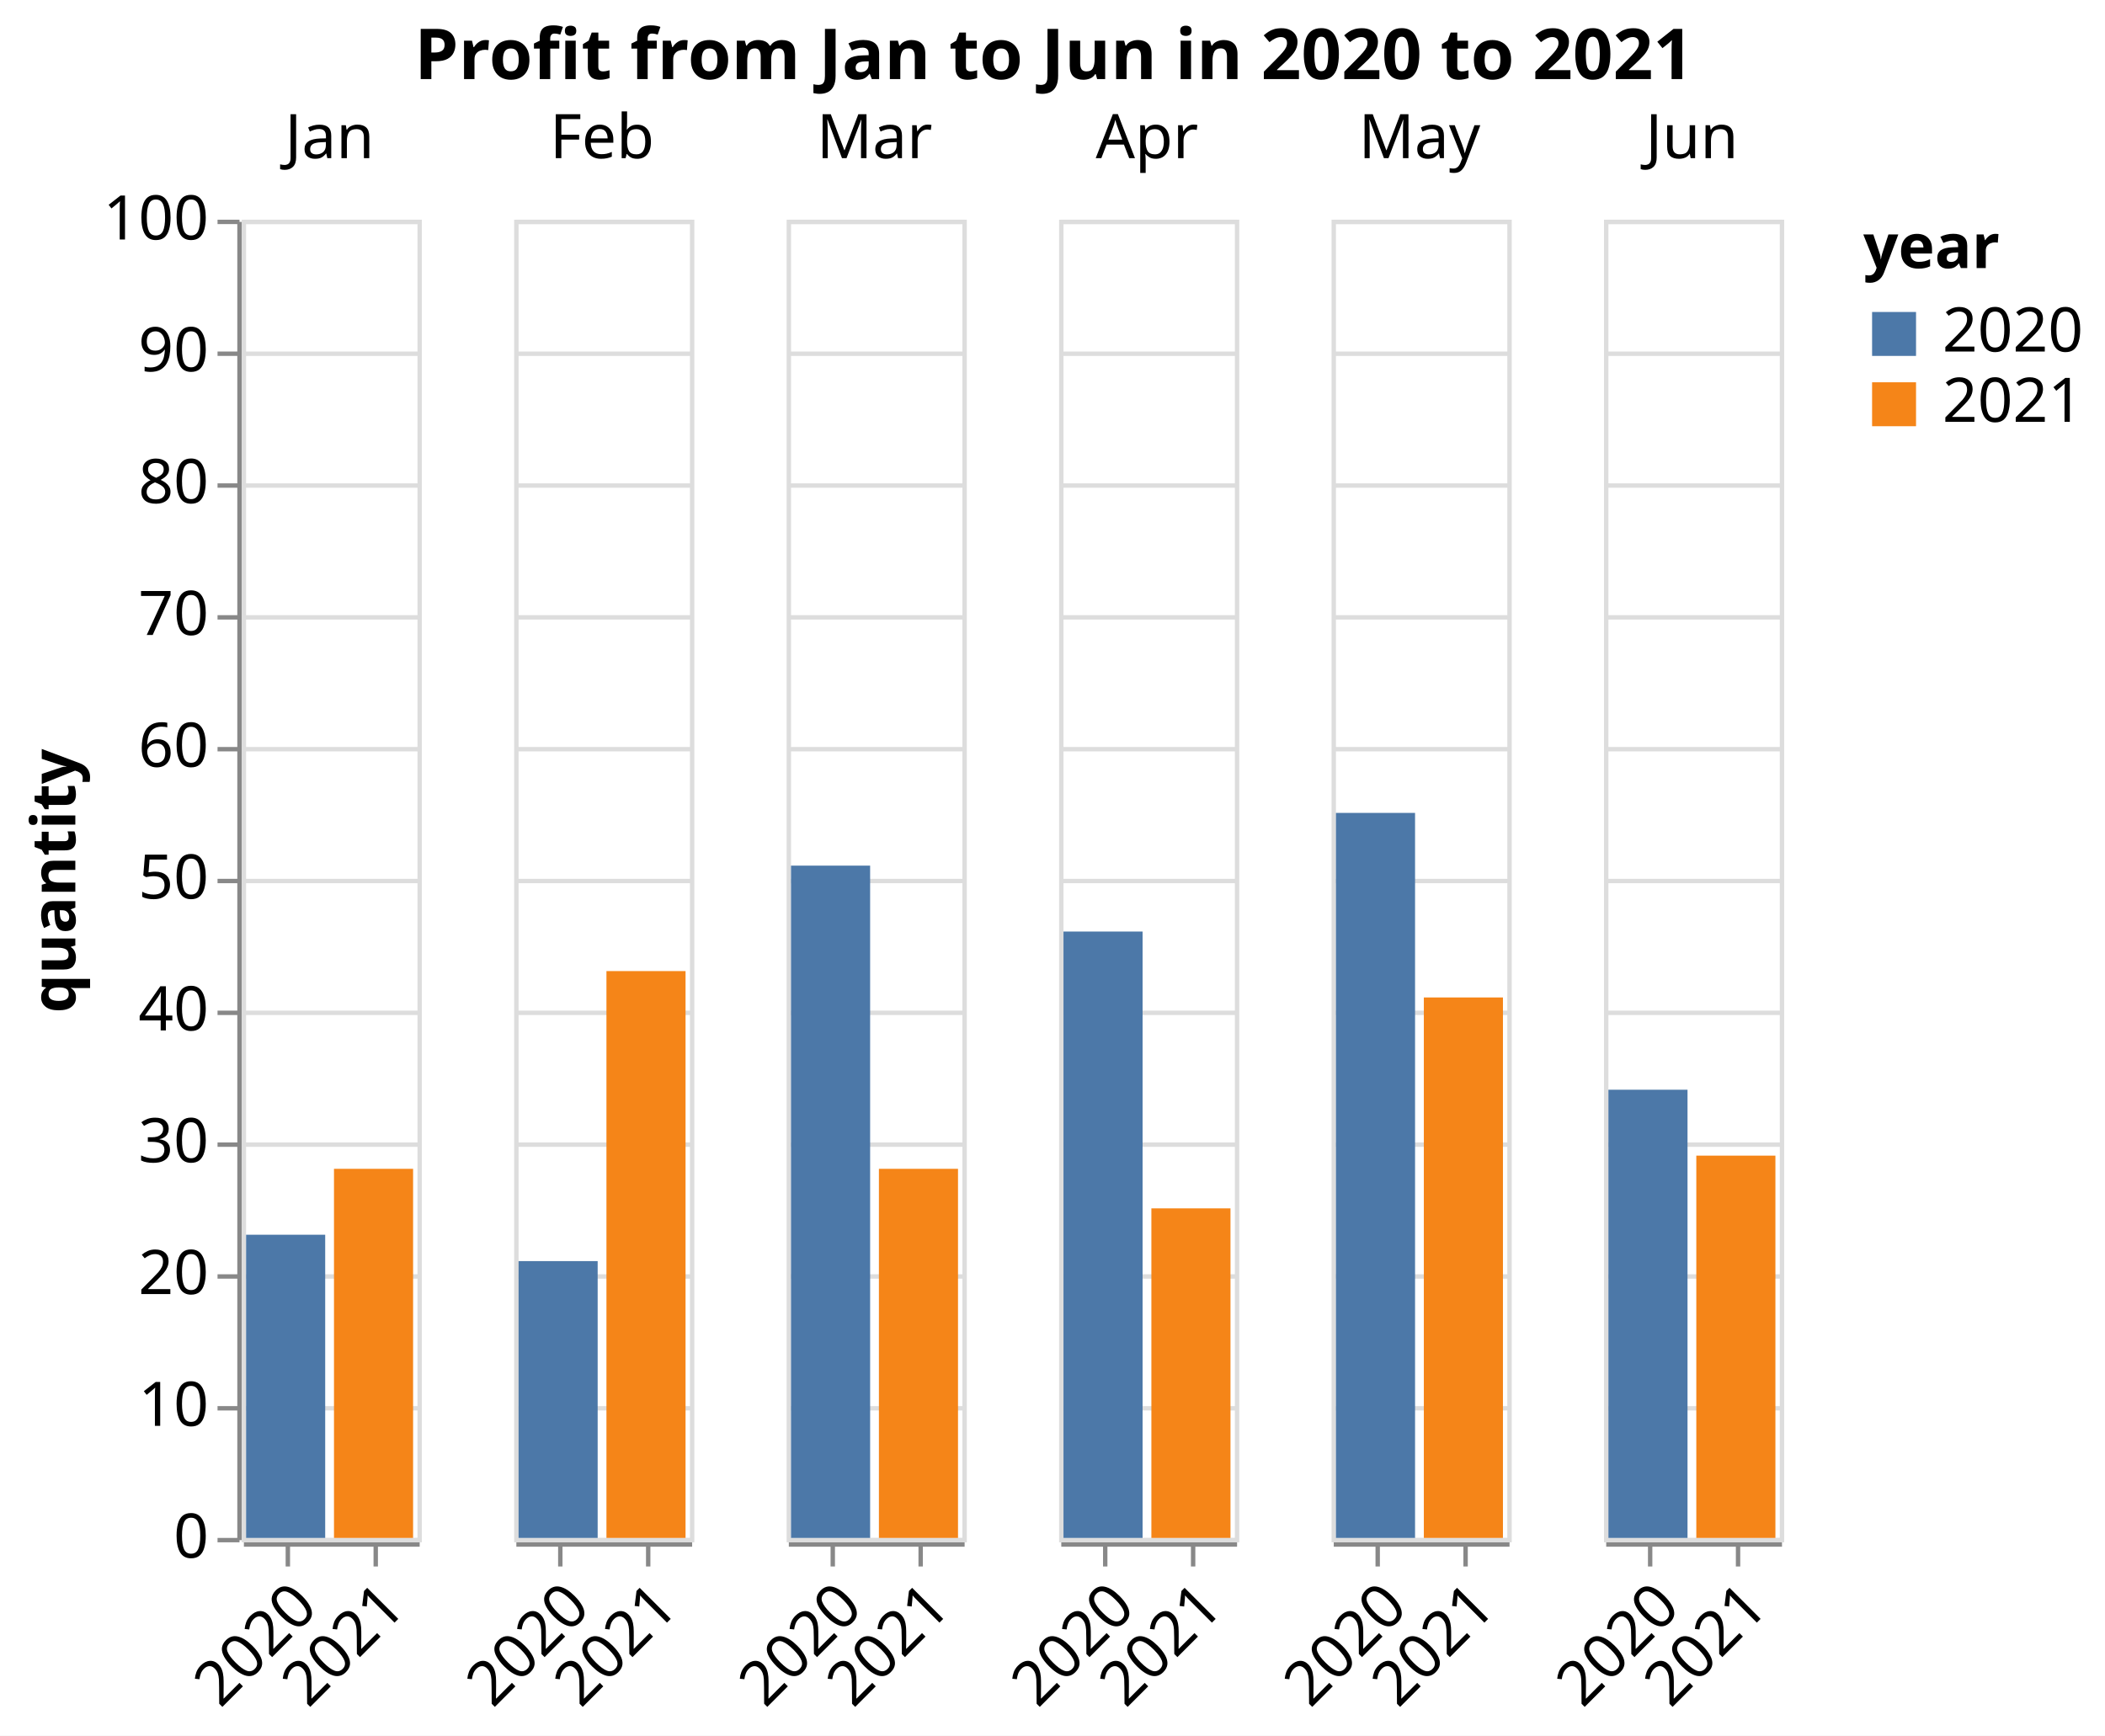
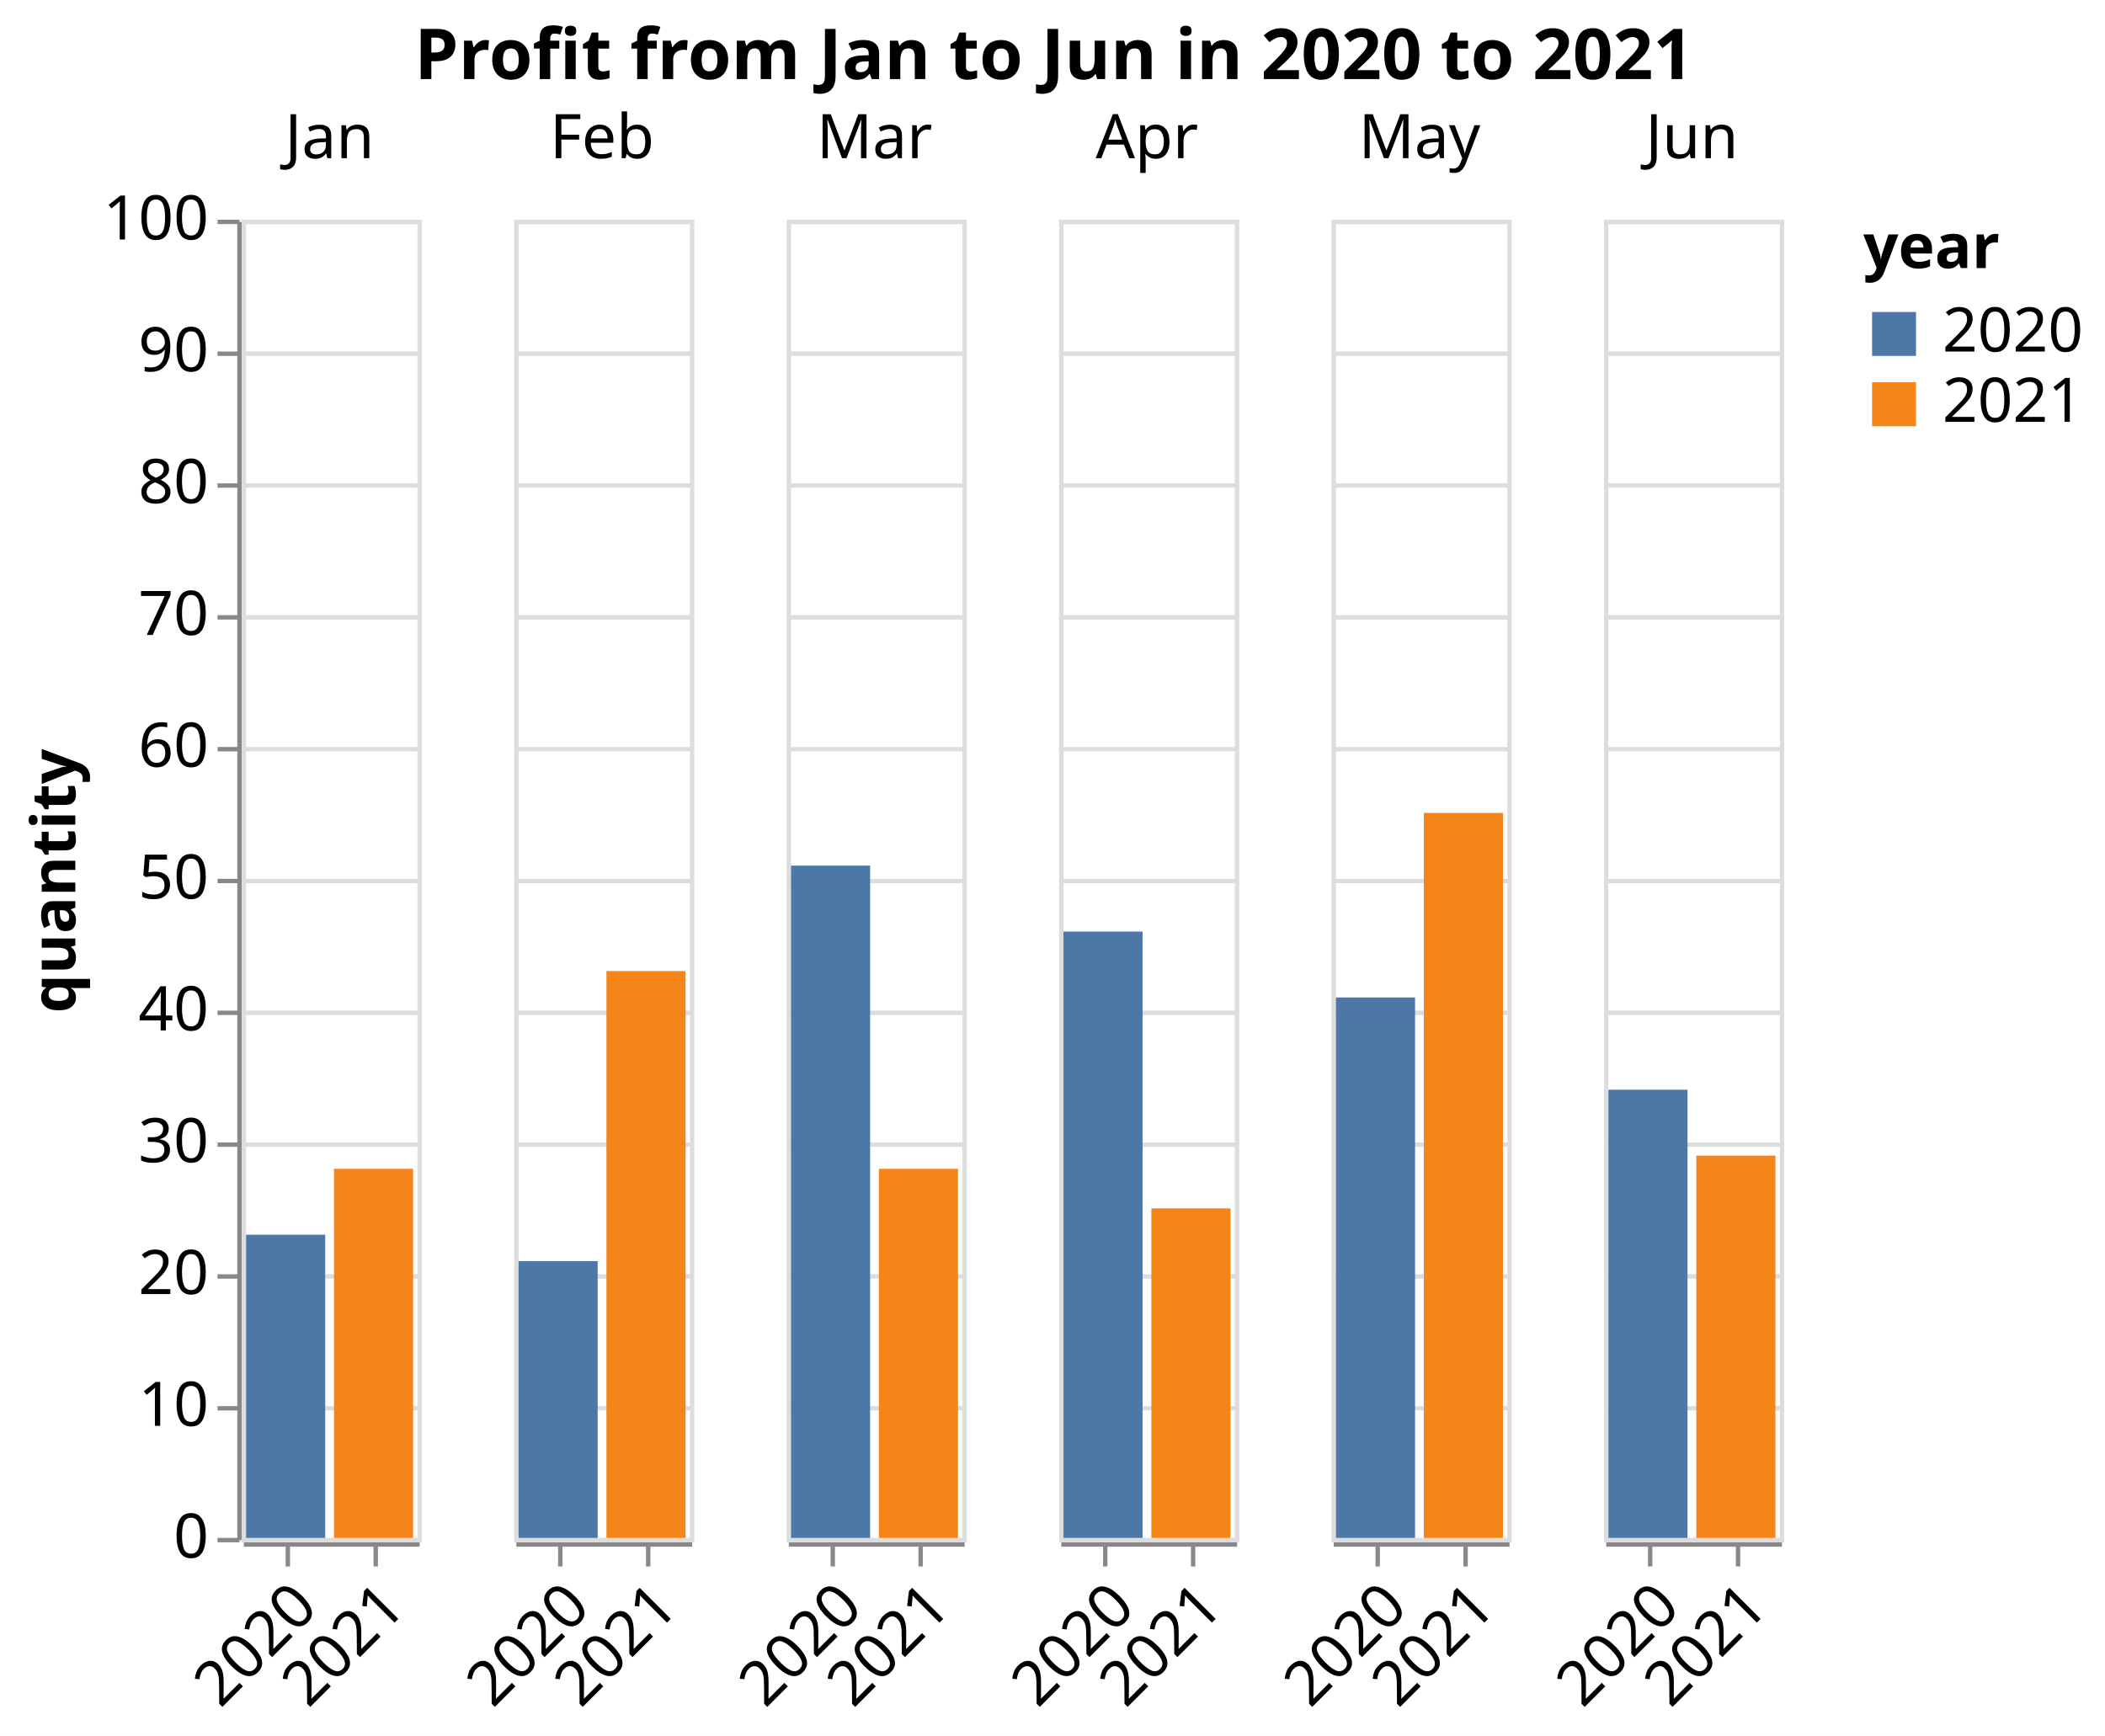
<svg xmlns="http://www.w3.org/2000/svg" version="1.1" class="marks" width="479" height="395" viewBox="0 0 479 395">
  <rect width="479" height="395" fill="white" />
  <g fill="none" stroke-miterlimit="10" transform="translate(55,50)">
    <g class="mark-group role-frame root" role="graphics-object" aria-roledescription="group mark container">
      <g transform="translate(0,0)">
        <path class="background" aria-hidden="true" d="M0,0h0v0h0Z" />
        <g>
          <g class="mark-group role-row-header row_header" role="graphics-object" aria-roledescription="group mark container">
            <g transform="translate(-1,0)">
              <path class="background" aria-hidden="true" d="M0,0h0v300h0Z" />
              <g>
                <g class="mark-group role-axis" role="graphics-symbol" aria-roledescription="axis" aria-label="Y-axis titled 'quantity' for a linear scale with values from 0 to 100">
                  <g transform="translate(0.5,0.5)">
                    <path class="background" aria-hidden="true" d="M0,0h0v0h0Z" pointer-events="none" />
                    <g>
                      <g class="mark-rule role-axis-tick" pointer-events="none">
                        <line transform="translate(0,300)" x2="-5" y2="0" stroke="#888" stroke-width="1" opacity="1" />
                        <line transform="translate(0,270)" x2="-5" y2="0" stroke="#888" stroke-width="1" opacity="1" />
                        <line transform="translate(0,240)" x2="-5" y2="0" stroke="#888" stroke-width="1" opacity="1" />
                        <line transform="translate(0,210)" x2="-5" y2="0" stroke="#888" stroke-width="1" opacity="1" />
                        <line transform="translate(0,180)" x2="-5" y2="0" stroke="#888" stroke-width="1" opacity="1" />
                        <line transform="translate(0,150)" x2="-5" y2="0" stroke="#888" stroke-width="1" opacity="1" />
                        <line transform="translate(0,120)" x2="-5" y2="0" stroke="#888" stroke-width="1" opacity="1" />
                        <line transform="translate(0,90)" x2="-5" y2="0" stroke="#888" stroke-width="1" opacity="1" />
                        <line transform="translate(0,60)" x2="-5" y2="0" stroke="#888" stroke-width="1" opacity="1" />
                        <line transform="translate(0,30)" x2="-5" y2="0" stroke="#888" stroke-width="1" opacity="1" />
                        <line transform="translate(0,0)" x2="-5" y2="0" stroke="#888" stroke-width="1" opacity="1" />
                      </g>
                      <g class="mark-text role-axis-label" pointer-events="none">
                        <text text-anchor="end" transform="translate(-7,304)" font-family="sans-serif" font-size="14px" fill="#000" opacity="1">0</text>
                        <text text-anchor="end" transform="translate(-7,274)" font-family="sans-serif" font-size="14px" fill="#000" opacity="1">10</text>
                        <text text-anchor="end" transform="translate(-7,244)" font-family="sans-serif" font-size="14px" fill="#000" opacity="1">20</text>
                        <text text-anchor="end" transform="translate(-7,214)" font-family="sans-serif" font-size="14px" fill="#000" opacity="1">30</text>
                        <text text-anchor="end" transform="translate(-7,184)" font-family="sans-serif" font-size="14px" fill="#000" opacity="1">40</text>
                        <text text-anchor="end" transform="translate(-7,154)" font-family="sans-serif" font-size="14px" fill="#000" opacity="1">50</text>
                        <text text-anchor="end" transform="translate(-7,124)" font-family="sans-serif" font-size="14px" fill="#000" opacity="1">60</text>
                        <text text-anchor="end" transform="translate(-7,94)" font-family="sans-serif" font-size="14px" fill="#000" opacity="1">70</text>
                        <text text-anchor="end" transform="translate(-7,64)" font-family="sans-serif" font-size="14px" fill="#000" opacity="1">80</text>
                        <text text-anchor="end" transform="translate(-7,34)" font-family="sans-serif" font-size="14px" fill="#000" opacity="1">90</text>
                        <text text-anchor="end" transform="translate(-7,4)" font-family="sans-serif" font-size="14px" fill="#000" opacity="1">100</text>
                      </g>
                      <g class="mark-rule role-axis-domain" pointer-events="none">
                        <line transform="translate(0,300)" x2="0" y2="-300" stroke="#888" stroke-width="1" opacity="1" />
                      </g>
                      <g class="mark-text role-axis-title" pointer-events="none">
                        <text text-anchor="middle" transform="translate(-34.3584,150) rotate(-90) translate(0,-3)" font-family="sans-serif" font-size="14px" font-weight="bold" fill="#000" opacity="1">quantity</text>
                      </g>
                    </g>
                    <path class="foreground" aria-hidden="true" d="" pointer-events="none" display="none" />
                  </g>
                </g>
              </g>
              <path class="foreground" aria-hidden="true" d="" display="none" />
            </g>
          </g>
          <g class="mark-group role-column-header column_header" role="graphics-object" aria-roledescription="group mark container">
            <g transform="translate(0,-1)">
              <path class="background" aria-hidden="true" d="M0,0h40v0h-40Z" />
              <g>
                <g class="mark-group role-title">
                  <g transform="translate(20,-24)">
                    <path class="background" aria-hidden="true" d="M0,0h0v0h0Z" pointer-events="none" />
                    <g>
                      <g class="mark-text role-title-text" role="graphics-symbol" aria-roledescription="title" aria-label="Title text 'Jan'" pointer-events="none">
                        <text text-anchor="middle" transform="translate(0,11)" font-family="sans-serif" font-size="14px" fill="#000" opacity="1">Jan</text>
                      </g>
                    </g>
                    <path class="foreground" aria-hidden="true" d="" pointer-events="none" display="none" />
                  </g>
                </g>
              </g>
              <path class="foreground" aria-hidden="true" d="" display="none" />
            </g>
            <g transform="translate(62,-1)">
              <path class="background" aria-hidden="true" d="M0,0h40v0h-40Z" />
              <g>
                <g class="mark-group role-title">
                  <g transform="translate(20,-24)">
                    <path class="background" aria-hidden="true" d="M0,0h0v0h0Z" pointer-events="none" />
                    <g>
                      <g class="mark-text role-title-text" role="graphics-symbol" aria-roledescription="title" aria-label="Title text 'Feb'" pointer-events="none">
                        <text text-anchor="middle" transform="translate(0,11)" font-family="sans-serif" font-size="14px" fill="#000" opacity="1">Feb</text>
                      </g>
                    </g>
                    <path class="foreground" aria-hidden="true" d="" pointer-events="none" display="none" />
                  </g>
                </g>
              </g>
              <path class="foreground" aria-hidden="true" d="" display="none" />
            </g>
            <g transform="translate(124,-1)">
              <path class="background" aria-hidden="true" d="M0,0h40v0h-40Z" />
              <g>
                <g class="mark-group role-title">
                  <g transform="translate(20,-24)">
                    <path class="background" aria-hidden="true" d="M0,0h0v0h0Z" pointer-events="none" />
                    <g>
                      <g class="mark-text role-title-text" role="graphics-symbol" aria-roledescription="title" aria-label="Title text 'Mar'" pointer-events="none">
                        <text text-anchor="middle" transform="translate(0,11)" font-family="sans-serif" font-size="14px" fill="#000" opacity="1">Mar</text>
                      </g>
                    </g>
                    <path class="foreground" aria-hidden="true" d="" pointer-events="none" display="none" />
                  </g>
                </g>
              </g>
              <path class="foreground" aria-hidden="true" d="" display="none" />
            </g>
            <g transform="translate(186,-1)">
              <path class="background" aria-hidden="true" d="M0,0h40v0h-40Z" />
              <g>
                <g class="mark-group role-title">
                  <g transform="translate(20,-24)">
                    <path class="background" aria-hidden="true" d="M0,0h0v0h0Z" pointer-events="none" />
                    <g>
                      <g class="mark-text role-title-text" role="graphics-symbol" aria-roledescription="title" aria-label="Title text 'Apr'" pointer-events="none">
                        <text text-anchor="middle" transform="translate(0,11)" font-family="sans-serif" font-size="14px" fill="#000" opacity="1">Apr</text>
                      </g>
                    </g>
                    <path class="foreground" aria-hidden="true" d="" pointer-events="none" display="none" />
                  </g>
                </g>
              </g>
              <path class="foreground" aria-hidden="true" d="" display="none" />
            </g>
            <g transform="translate(248,-1)">
              <path class="background" aria-hidden="true" d="M0,0h40v0h-40Z" />
              <g>
                <g class="mark-group role-title">
                  <g transform="translate(20,-24)">
                    <path class="background" aria-hidden="true" d="M0,0h0v0h0Z" pointer-events="none" />
                    <g>
                      <g class="mark-text role-title-text" role="graphics-symbol" aria-roledescription="title" aria-label="Title text 'May'" pointer-events="none">
                        <text text-anchor="middle" transform="translate(0,11)" font-family="sans-serif" font-size="14px" fill="#000" opacity="1">May</text>
                      </g>
                    </g>
                    <path class="foreground" aria-hidden="true" d="" pointer-events="none" display="none" />
                  </g>
                </g>
              </g>
              <path class="foreground" aria-hidden="true" d="" display="none" />
            </g>
            <g transform="translate(310,-1)">
              <path class="background" aria-hidden="true" d="M0,0h40v0h-40Z" />
              <g>
                <g class="mark-group role-title">
                  <g transform="translate(20,-24)">
                    <path class="background" aria-hidden="true" d="M0,0h0v0h0Z" pointer-events="none" />
                    <g>
                      <g class="mark-text role-title-text" role="graphics-symbol" aria-roledescription="title" aria-label="Title text 'Jun'" pointer-events="none">
                        <text text-anchor="middle" transform="translate(0,11)" font-family="sans-serif" font-size="14px" fill="#000" opacity="1">Jun</text>
                      </g>
                    </g>
                    <path class="foreground" aria-hidden="true" d="" pointer-events="none" display="none" />
                  </g>
                </g>
              </g>
              <path class="foreground" aria-hidden="true" d="" display="none" />
            </g>
          </g>
          <g class="mark-group role-column-footer column_footer" role="graphics-object" aria-roledescription="group mark container">
            <g transform="translate(0,301)">
              <path class="background" aria-hidden="true" d="M0,0h40v0h-40Z" />
              <g>
                <g class="mark-group role-axis" role="graphics-symbol" aria-roledescription="axis" aria-label="X-axis for a discrete scale with 2 values: 2020, 2021">
                  <g transform="translate(0.5,0.5)">
                    <path class="background" aria-hidden="true" d="M0,0h0v0h0Z" pointer-events="none" />
                    <g>
                      <g class="mark-rule role-axis-tick" pointer-events="none">
                        <line transform="translate(10,0)" x2="0" y2="5" stroke="#888" stroke-width="1" opacity="1" />
                        <line transform="translate(30,0)" x2="0" y2="5" stroke="#888" stroke-width="1" opacity="1" />
                      </g>
                      <g class="mark-text role-axis-label" pointer-events="none">
                        <text text-anchor="end" transform="translate(9.5,7) rotate(315) translate(0,11)" font-family="sans-serif" font-size="14px" fill="#000" opacity="1">2020</text>
                        <text text-anchor="end" transform="translate(29.5,7) rotate(315) translate(0,11)" font-family="sans-serif" font-size="14px" fill="#000" opacity="1">2021</text>
                      </g>
                      <g class="mark-rule role-axis-domain" pointer-events="none">
                        <line transform="translate(0,0)" x2="40" y2="0" stroke="#888" stroke-width="1" opacity="1" />
                      </g>
                    </g>
                    <path class="foreground" aria-hidden="true" d="" pointer-events="none" display="none" />
                  </g>
                </g>
              </g>
              <path class="foreground" aria-hidden="true" d="" display="none" />
            </g>
            <g transform="translate(62,301)">
              <path class="background" aria-hidden="true" d="M0,0h40v0h-40Z" />
              <g>
                <g class="mark-group role-axis" role="graphics-symbol" aria-roledescription="axis" aria-label="X-axis for a discrete scale with 2 values: 2020, 2021">
                  <g transform="translate(0.5,0.5)">
                    <path class="background" aria-hidden="true" d="M0,0h0v0h0Z" pointer-events="none" />
                    <g>
                      <g class="mark-rule role-axis-tick" pointer-events="none">
                        <line transform="translate(10,0)" x2="0" y2="5" stroke="#888" stroke-width="1" opacity="1" />
                        <line transform="translate(30,0)" x2="0" y2="5" stroke="#888" stroke-width="1" opacity="1" />
                      </g>
                      <g class="mark-text role-axis-label" pointer-events="none">
                        <text text-anchor="end" transform="translate(9.5,7) rotate(315) translate(0,11)" font-family="sans-serif" font-size="14px" fill="#000" opacity="1">2020</text>
                        <text text-anchor="end" transform="translate(29.5,7) rotate(315) translate(0,11)" font-family="sans-serif" font-size="14px" fill="#000" opacity="1">2021</text>
                      </g>
                      <g class="mark-rule role-axis-domain" pointer-events="none">
                        <line transform="translate(0,0)" x2="40" y2="0" stroke="#888" stroke-width="1" opacity="1" />
                      </g>
                    </g>
                    <path class="foreground" aria-hidden="true" d="" pointer-events="none" display="none" />
                  </g>
                </g>
              </g>
              <path class="foreground" aria-hidden="true" d="" display="none" />
            </g>
            <g transform="translate(124,301)">
              <path class="background" aria-hidden="true" d="M0,0h40v0h-40Z" />
              <g>
                <g class="mark-group role-axis" role="graphics-symbol" aria-roledescription="axis" aria-label="X-axis for a discrete scale with 2 values: 2020, 2021">
                  <g transform="translate(0.5,0.5)">
                    <path class="background" aria-hidden="true" d="M0,0h0v0h0Z" pointer-events="none" />
                    <g>
                      <g class="mark-rule role-axis-tick" pointer-events="none">
                        <line transform="translate(10,0)" x2="0" y2="5" stroke="#888" stroke-width="1" opacity="1" />
                        <line transform="translate(30,0)" x2="0" y2="5" stroke="#888" stroke-width="1" opacity="1" />
                      </g>
                      <g class="mark-text role-axis-label" pointer-events="none">
                        <text text-anchor="end" transform="translate(9.5,7) rotate(315) translate(0,11)" font-family="sans-serif" font-size="14px" fill="#000" opacity="1">2020</text>
                        <text text-anchor="end" transform="translate(29.5,7) rotate(315) translate(0,11)" font-family="sans-serif" font-size="14px" fill="#000" opacity="1">2021</text>
                      </g>
                      <g class="mark-rule role-axis-domain" pointer-events="none">
                        <line transform="translate(0,0)" x2="40" y2="0" stroke="#888" stroke-width="1" opacity="1" />
                      </g>
                    </g>
                    <path class="foreground" aria-hidden="true" d="" pointer-events="none" display="none" />
                  </g>
                </g>
              </g>
              <path class="foreground" aria-hidden="true" d="" display="none" />
            </g>
            <g transform="translate(186,301)">
              <path class="background" aria-hidden="true" d="M0,0h40v0h-40Z" />
              <g>
                <g class="mark-group role-axis" role="graphics-symbol" aria-roledescription="axis" aria-label="X-axis for a discrete scale with 2 values: 2020, 2021">
                  <g transform="translate(0.5,0.5)">
                    <path class="background" aria-hidden="true" d="M0,0h0v0h0Z" pointer-events="none" />
                    <g>
                      <g class="mark-rule role-axis-tick" pointer-events="none">
                        <line transform="translate(10,0)" x2="0" y2="5" stroke="#888" stroke-width="1" opacity="1" />
                        <line transform="translate(30,0)" x2="0" y2="5" stroke="#888" stroke-width="1" opacity="1" />
                      </g>
                      <g class="mark-text role-axis-label" pointer-events="none">
                        <text text-anchor="end" transform="translate(9.5,7) rotate(315) translate(0,11)" font-family="sans-serif" font-size="14px" fill="#000" opacity="1">2020</text>
                        <text text-anchor="end" transform="translate(29.5,7) rotate(315) translate(0,11)" font-family="sans-serif" font-size="14px" fill="#000" opacity="1">2021</text>
                      </g>
                      <g class="mark-rule role-axis-domain" pointer-events="none">
                        <line transform="translate(0,0)" x2="40" y2="0" stroke="#888" stroke-width="1" opacity="1" />
                      </g>
                    </g>
                    <path class="foreground" aria-hidden="true" d="" pointer-events="none" display="none" />
                  </g>
                </g>
              </g>
              <path class="foreground" aria-hidden="true" d="" display="none" />
            </g>
            <g transform="translate(248,301)">
              <path class="background" aria-hidden="true" d="M0,0h40v0h-40Z" />
              <g>
                <g class="mark-group role-axis" role="graphics-symbol" aria-roledescription="axis" aria-label="X-axis for a discrete scale with 2 values: 2020, 2021">
                  <g transform="translate(0.5,0.5)">
                    <path class="background" aria-hidden="true" d="M0,0h0v0h0Z" pointer-events="none" />
                    <g>
                      <g class="mark-rule role-axis-tick" pointer-events="none">
                        <line transform="translate(10,0)" x2="0" y2="5" stroke="#888" stroke-width="1" opacity="1" />
                        <line transform="translate(30,0)" x2="0" y2="5" stroke="#888" stroke-width="1" opacity="1" />
                      </g>
                      <g class="mark-text role-axis-label" pointer-events="none">
                        <text text-anchor="end" transform="translate(9.5,7) rotate(315) translate(0,11)" font-family="sans-serif" font-size="14px" fill="#000" opacity="1">2020</text>
                        <text text-anchor="end" transform="translate(29.5,7) rotate(315) translate(0,11)" font-family="sans-serif" font-size="14px" fill="#000" opacity="1">2021</text>
                      </g>
                      <g class="mark-rule role-axis-domain" pointer-events="none">
                        <line transform="translate(0,0)" x2="40" y2="0" stroke="#888" stroke-width="1" opacity="1" />
                      </g>
                    </g>
                    <path class="foreground" aria-hidden="true" d="" pointer-events="none" display="none" />
                  </g>
                </g>
              </g>
              <path class="foreground" aria-hidden="true" d="" display="none" />
            </g>
            <g transform="translate(310,301)">
              <path class="background" aria-hidden="true" d="M0,0h40v0h-40Z" />
              <g>
                <g class="mark-group role-axis" role="graphics-symbol" aria-roledescription="axis" aria-label="X-axis for a discrete scale with 2 values: 2020, 2021">
                  <g transform="translate(0.5,0.5)">
                    <path class="background" aria-hidden="true" d="M0,0h0v0h0Z" pointer-events="none" />
                    <g>
                      <g class="mark-rule role-axis-tick" pointer-events="none">
                        <line transform="translate(10,0)" x2="0" y2="5" stroke="#888" stroke-width="1" opacity="1" />
                        <line transform="translate(30,0)" x2="0" y2="5" stroke="#888" stroke-width="1" opacity="1" />
                      </g>
                      <g class="mark-text role-axis-label" pointer-events="none">
                        <text text-anchor="end" transform="translate(9.5,7) rotate(315) translate(0,11)" font-family="sans-serif" font-size="14px" fill="#000" opacity="1">2020</text>
                        <text text-anchor="end" transform="translate(29.5,7) rotate(315) translate(0,11)" font-family="sans-serif" font-size="14px" fill="#000" opacity="1">2021</text>
                      </g>
                      <g class="mark-rule role-axis-domain" pointer-events="none">
                        <line transform="translate(0,0)" x2="40" y2="0" stroke="#888" stroke-width="1" opacity="1" />
                      </g>
                    </g>
                    <path class="foreground" aria-hidden="true" d="" pointer-events="none" display="none" />
                  </g>
                </g>
              </g>
              <path class="foreground" aria-hidden="true" d="" display="none" />
            </g>
          </g>
          <g class="mark-group role-scope cell" role="graphics-object" aria-roledescription="group mark container">
            <g transform="translate(0,0)">
              <path class="background" aria-hidden="true" d="M0.5,0.5h40v300h-40Z" stroke="#ddd" />
              <g>
                <g class="mark-group role-axis" aria-hidden="true">
                  <g transform="translate(0.5,0.5)">
                    <path class="background" aria-hidden="true" d="M0,0h0v0h0Z" pointer-events="none" />
                    <g>
                      <g class="mark-rule role-axis-grid" pointer-events="none">
                        <line transform="translate(0,300)" x2="40" y2="0" stroke="#ddd" stroke-width="1" opacity="1" />
                        <line transform="translate(0,270)" x2="40" y2="0" stroke="#ddd" stroke-width="1" opacity="1" />
                        <line transform="translate(0,240)" x2="40" y2="0" stroke="#ddd" stroke-width="1" opacity="1" />
                        <line transform="translate(0,210)" x2="40" y2="0" stroke="#ddd" stroke-width="1" opacity="1" />
                        <line transform="translate(0,180)" x2="40" y2="0" stroke="#ddd" stroke-width="1" opacity="1" />
                        <line transform="translate(0,150)" x2="40" y2="0" stroke="#ddd" stroke-width="1" opacity="1" />
                        <line transform="translate(0,120)" x2="40" y2="0" stroke="#ddd" stroke-width="1" opacity="1" />
                        <line transform="translate(0,90)" x2="40" y2="0" stroke="#ddd" stroke-width="1" opacity="1" />
                        <line transform="translate(0,60)" x2="40" y2="0" stroke="#ddd" stroke-width="1" opacity="1" />
                        <line transform="translate(0,30)" x2="40" y2="0" stroke="#ddd" stroke-width="1" opacity="1" />
                        <line transform="translate(0,0)" x2="40" y2="0" stroke="#ddd" stroke-width="1" opacity="1" />
                      </g>
                    </g>
                    <path class="foreground" aria-hidden="true" d="" pointer-events="none" display="none" />
                  </g>
                </g>
                <g class="mark-rect role-mark child_marks" role="graphics-object" aria-roledescription="rect mark container">
                  <path aria-label="year: 2020; quantity: 23" role="graphics-symbol" aria-roledescription="bar" d="M1,231h18v69h-18Z" fill="#4c78a8" />
                  <path aria-label="year: 2021; quantity: 28" role="graphics-symbol" aria-roledescription="bar" d="M21,216h18v84h-18Z" fill="#f58518" />
                </g>
              </g>
              <path class="foreground" aria-hidden="true" d="" display="none" />
            </g>
            <g transform="translate(62,0)">
              <path class="background" aria-hidden="true" d="M0.5,0.5h40v300h-40Z" stroke="#ddd" />
              <g>
                <g class="mark-group role-axis" aria-hidden="true">
                  <g transform="translate(0.5,0.5)">
                    <path class="background" aria-hidden="true" d="M0,0h0v0h0Z" pointer-events="none" />
                    <g>
                      <g class="mark-rule role-axis-grid" pointer-events="none">
                        <line transform="translate(0,300)" x2="40" y2="0" stroke="#ddd" stroke-width="1" opacity="1" />
                        <line transform="translate(0,270)" x2="40" y2="0" stroke="#ddd" stroke-width="1" opacity="1" />
                        <line transform="translate(0,240)" x2="40" y2="0" stroke="#ddd" stroke-width="1" opacity="1" />
                        <line transform="translate(0,210)" x2="40" y2="0" stroke="#ddd" stroke-width="1" opacity="1" />
                        <line transform="translate(0,180)" x2="40" y2="0" stroke="#ddd" stroke-width="1" opacity="1" />
                        <line transform="translate(0,150)" x2="40" y2="0" stroke="#ddd" stroke-width="1" opacity="1" />
                        <line transform="translate(0,120)" x2="40" y2="0" stroke="#ddd" stroke-width="1" opacity="1" />
                        <line transform="translate(0,90)" x2="40" y2="0" stroke="#ddd" stroke-width="1" opacity="1" />
                        <line transform="translate(0,60)" x2="40" y2="0" stroke="#ddd" stroke-width="1" opacity="1" />
                        <line transform="translate(0,30)" x2="40" y2="0" stroke="#ddd" stroke-width="1" opacity="1" />
                        <line transform="translate(0,0)" x2="40" y2="0" stroke="#ddd" stroke-width="1" opacity="1" />
                      </g>
                    </g>
                    <path class="foreground" aria-hidden="true" d="" pointer-events="none" display="none" />
                  </g>
                </g>
                <g class="mark-rect role-mark child_marks" role="graphics-object" aria-roledescription="rect mark container">
                  <path aria-label="year: 2020; quantity: 21" role="graphics-symbol" aria-roledescription="bar" d="M1,237h18v63h-18Z" fill="#4c78a8" />
                  <path aria-label="year: 2021; quantity: 43" role="graphics-symbol" aria-roledescription="bar" d="M21,171h18v129h-18Z" fill="#f58518" />
                </g>
              </g>
              <path class="foreground" aria-hidden="true" d="" display="none" />
            </g>
            <g transform="translate(124,0)">
              <path class="background" aria-hidden="true" d="M0.5,0.5h40v300h-40Z" stroke="#ddd" />
              <g>
                <g class="mark-group role-axis" aria-hidden="true">
                  <g transform="translate(0.5,0.5)">
                    <path class="background" aria-hidden="true" d="M0,0h0v0h0Z" pointer-events="none" />
                    <g>
                      <g class="mark-rule role-axis-grid" pointer-events="none">
                        <line transform="translate(0,300)" x2="40" y2="0" stroke="#ddd" stroke-width="1" opacity="1" />
                        <line transform="translate(0,270)" x2="40" y2="0" stroke="#ddd" stroke-width="1" opacity="1" />
                        <line transform="translate(0,240)" x2="40" y2="0" stroke="#ddd" stroke-width="1" opacity="1" />
                        <line transform="translate(0,210)" x2="40" y2="0" stroke="#ddd" stroke-width="1" opacity="1" />
                        <line transform="translate(0,180)" x2="40" y2="0" stroke="#ddd" stroke-width="1" opacity="1" />
                        <line transform="translate(0,150)" x2="40" y2="0" stroke="#ddd" stroke-width="1" opacity="1" />
                        <line transform="translate(0,120)" x2="40" y2="0" stroke="#ddd" stroke-width="1" opacity="1" />
                        <line transform="translate(0,90)" x2="40" y2="0" stroke="#ddd" stroke-width="1" opacity="1" />
                        <line transform="translate(0,60)" x2="40" y2="0" stroke="#ddd" stroke-width="1" opacity="1" />
                        <line transform="translate(0,30)" x2="40" y2="0" stroke="#ddd" stroke-width="1" opacity="1" />
                        <line transform="translate(0,0)" x2="40" y2="0" stroke="#ddd" stroke-width="1" opacity="1" />
                      </g>
                    </g>
                    <path class="foreground" aria-hidden="true" d="" pointer-events="none" display="none" />
                  </g>
                </g>
                <g class="mark-rect role-mark child_marks" role="graphics-object" aria-roledescription="rect mark container">
                  <path aria-label="year: 2020; quantity: 51" role="graphics-symbol" aria-roledescription="bar" d="M1,147h18v153h-18Z" fill="#4c78a8" />
                  <path aria-label="year: 2021; quantity: 28" role="graphics-symbol" aria-roledescription="bar" d="M21,216h18v84h-18Z" fill="#f58518" />
                </g>
              </g>
              <path class="foreground" aria-hidden="true" d="" display="none" />
            </g>
            <g transform="translate(186,0)">
              <path class="background" aria-hidden="true" d="M0.5,0.5h40v300h-40Z" stroke="#ddd" />
              <g>
                <g class="mark-group role-axis" aria-hidden="true">
                  <g transform="translate(0.5,0.5)">
                    <path class="background" aria-hidden="true" d="M0,0h0v0h0Z" pointer-events="none" />
                    <g>
                      <g class="mark-rule role-axis-grid" pointer-events="none">
                        <line transform="translate(0,300)" x2="40" y2="0" stroke="#ddd" stroke-width="1" opacity="1" />
                        <line transform="translate(0,270)" x2="40" y2="0" stroke="#ddd" stroke-width="1" opacity="1" />
                        <line transform="translate(0,240)" x2="40" y2="0" stroke="#ddd" stroke-width="1" opacity="1" />
                        <line transform="translate(0,210)" x2="40" y2="0" stroke="#ddd" stroke-width="1" opacity="1" />
                        <line transform="translate(0,180)" x2="40" y2="0" stroke="#ddd" stroke-width="1" opacity="1" />
                        <line transform="translate(0,150)" x2="40" y2="0" stroke="#ddd" stroke-width="1" opacity="1" />
                        <line transform="translate(0,120)" x2="40" y2="0" stroke="#ddd" stroke-width="1" opacity="1" />
                        <line transform="translate(0,90)" x2="40" y2="0" stroke="#ddd" stroke-width="1" opacity="1" />
                        <line transform="translate(0,60)" x2="40" y2="0" stroke="#ddd" stroke-width="1" opacity="1" />
                        <line transform="translate(0,30)" x2="40" y2="0" stroke="#ddd" stroke-width="1" opacity="1" />
                        <line transform="translate(0,0)" x2="40" y2="0" stroke="#ddd" stroke-width="1" opacity="1" />
                      </g>
                    </g>
                    <path class="foreground" aria-hidden="true" d="" pointer-events="none" display="none" />
                  </g>
                </g>
                <g class="mark-rect role-mark child_marks" role="graphics-object" aria-roledescription="rect mark container">
                  <path aria-label="year: 2020; quantity: 46" role="graphics-symbol" aria-roledescription="bar" d="M1,162h18v138h-18Z" fill="#4c78a8" />
                  <path aria-label="year: 2021; quantity: 25" role="graphics-symbol" aria-roledescription="bar" d="M21,225h18v75h-18Z" fill="#f58518" />
                </g>
              </g>
              <path class="foreground" aria-hidden="true" d="" display="none" />
            </g>
            <g transform="translate(248,0)">
              <path class="background" aria-hidden="true" d="M0.5,0.5h40v300h-40Z" stroke="#ddd" />
              <g>
                <g class="mark-group role-axis" aria-hidden="true">
                  <g transform="translate(0.5,0.5)">
                    <path class="background" aria-hidden="true" d="M0,0h0v0h0Z" pointer-events="none" />
                    <g>
                      <g class="mark-rule role-axis-grid" pointer-events="none">
                        <line transform="translate(0,300)" x2="40" y2="0" stroke="#ddd" stroke-width="1" opacity="1" />
                        <line transform="translate(0,270)" x2="40" y2="0" stroke="#ddd" stroke-width="1" opacity="1" />
                        <line transform="translate(0,240)" x2="40" y2="0" stroke="#ddd" stroke-width="1" opacity="1" />
                        <line transform="translate(0,210)" x2="40" y2="0" stroke="#ddd" stroke-width="1" opacity="1" />
                        <line transform="translate(0,180)" x2="40" y2="0" stroke="#ddd" stroke-width="1" opacity="1" />
                        <line transform="translate(0,150)" x2="40" y2="0" stroke="#ddd" stroke-width="1" opacity="1" />
                        <line transform="translate(0,120)" x2="40" y2="0" stroke="#ddd" stroke-width="1" opacity="1" />
                        <line transform="translate(0,90)" x2="40" y2="0" stroke="#ddd" stroke-width="1" opacity="1" />
                        <line transform="translate(0,60)" x2="40" y2="0" stroke="#ddd" stroke-width="1" opacity="1" />
                        <line transform="translate(0,30)" x2="40" y2="0" stroke="#ddd" stroke-width="1" opacity="1" />
                        <line transform="translate(0,0)" x2="40" y2="0" stroke="#ddd" stroke-width="1" opacity="1" />
                      </g>
                    </g>
                    <path class="foreground" aria-hidden="true" d="" pointer-events="none" display="none" />
                  </g>
                </g>
                <g class="mark-rect role-mark child_marks" role="graphics-object" aria-roledescription="rect mark container">
-                   <path aria-label="year: 2020; quantity: 55" role="graphics-symbol" aria-roledescription="bar" d="M1,135h18v165h-18Z" fill="#4c78a8" />
-                   <path aria-label="year: 2021; quantity: 41" role="graphics-symbol" aria-roledescription="bar" d="M21,177h18v123h-18Z" fill="#f58518" />
+                   <path aria-label="year: 2020; quantity: 41" role="graphics-symbol" aria-roledescription="bar" d="M1,177h18v123h-18Z" fill="#4c78a8" />
+                   <path aria-label="year: 2021; quantity: 55" role="graphics-symbol" aria-roledescription="bar" d="M21,135h18v165h-18Z" fill="#f58518" />
                </g>
              </g>
              <path class="foreground" aria-hidden="true" d="" display="none" />
            </g>
            <g transform="translate(310,0)">
              <path class="background" aria-hidden="true" d="M0.5,0.5h40v300h-40Z" stroke="#ddd" />
              <g>
                <g class="mark-group role-axis" aria-hidden="true">
                  <g transform="translate(0.5,0.5)">
                    <path class="background" aria-hidden="true" d="M0,0h0v0h0Z" pointer-events="none" />
                    <g>
                      <g class="mark-rule role-axis-grid" pointer-events="none">
                        <line transform="translate(0,300)" x2="40" y2="0" stroke="#ddd" stroke-width="1" opacity="1" />
                        <line transform="translate(0,270)" x2="40" y2="0" stroke="#ddd" stroke-width="1" opacity="1" />
                        <line transform="translate(0,240)" x2="40" y2="0" stroke="#ddd" stroke-width="1" opacity="1" />
                        <line transform="translate(0,210)" x2="40" y2="0" stroke="#ddd" stroke-width="1" opacity="1" />
                        <line transform="translate(0,180)" x2="40" y2="0" stroke="#ddd" stroke-width="1" opacity="1" />
                        <line transform="translate(0,150)" x2="40" y2="0" stroke="#ddd" stroke-width="1" opacity="1" />
                        <line transform="translate(0,120)" x2="40" y2="0" stroke="#ddd" stroke-width="1" opacity="1" />
                        <line transform="translate(0,90)" x2="40" y2="0" stroke="#ddd" stroke-width="1" opacity="1" />
                        <line transform="translate(0,60)" x2="40" y2="0" stroke="#ddd" stroke-width="1" opacity="1" />
                        <line transform="translate(0,30)" x2="40" y2="0" stroke="#ddd" stroke-width="1" opacity="1" />
                        <line transform="translate(0,0)" x2="40" y2="0" stroke="#ddd" stroke-width="1" opacity="1" />
                      </g>
                    </g>
                    <path class="foreground" aria-hidden="true" d="" pointer-events="none" display="none" />
                  </g>
                </g>
                <g class="mark-rect role-mark child_marks" role="graphics-object" aria-roledescription="rect mark container">
                  <path aria-label="year: 2020; quantity: 34" role="graphics-symbol" aria-roledescription="bar" d="M1,198h18v102h-18Z" fill="#4c78a8" />
                  <path aria-label="year: 2021; quantity: 29" role="graphics-symbol" aria-roledescription="bar" d="M21,213h18v87h-18Z" fill="#f58518" />
                </g>
              </g>
              <path class="foreground" aria-hidden="true" d="" display="none" />
            </g>
          </g>
          <g class="mark-group role-legend" role="graphics-symbol" aria-roledescription="legend" aria-label="Symbol legend titled 'year' for fill color with 2 values: 2020, 2021">
            <g transform="translate(369,0)">
              <path class="background" aria-hidden="true" d="M0,0h50v49h-50Z" pointer-events="none" />
              <g>
                <g class="mark-group role-legend-entry">
                  <g transform="translate(0,19)">
                    <path class="background" aria-hidden="true" d="M0,0h0v0h0Z" pointer-events="none" />
                    <g>
                      <g class="mark-group role-scope" role="graphics-object" aria-roledescription="group mark container">
                        <g transform="translate(0,0)">
                          <path class="background" aria-hidden="true" d="M0,0h49.145v14h-49.145Z" pointer-events="none" opacity="1" />
                          <g>
                            <g class="mark-symbol role-legend-symbol" pointer-events="none">
                              <path transform="translate(7,7)" d="M-5,-5h10v10h-10Z" fill="#4c78a8" stroke-width="1.5" opacity="1" />
                            </g>
                            <g class="mark-text role-legend-label" pointer-events="none">
                              <text text-anchor="start" transform="translate(18,11)" font-family="sans-serif" font-size="14px" fill="#000" opacity="1">2020</text>
                            </g>
                          </g>
                          <path class="foreground" aria-hidden="true" d="" pointer-events="none" display="none" />
                        </g>
                        <g transform="translate(0,16)">
                          <path class="background" aria-hidden="true" d="M0,0h49.145v14h-49.145Z" pointer-events="none" opacity="1" />
                          <g>
                            <g class="mark-symbol role-legend-symbol" pointer-events="none">
                              <path transform="translate(7,7)" d="M-5,-5h10v10h-10Z" fill="#f58518" stroke-width="1.5" opacity="1" />
                            </g>
                            <g class="mark-text role-legend-label" pointer-events="none">
                              <text text-anchor="start" transform="translate(18,11)" font-family="sans-serif" font-size="14px" fill="#000" opacity="1">2021</text>
                            </g>
                          </g>
                          <path class="foreground" aria-hidden="true" d="" pointer-events="none" display="none" />
                        </g>
                      </g>
                    </g>
                    <path class="foreground" aria-hidden="true" d="" pointer-events="none" display="none" />
                  </g>
                </g>
                <g class="mark-text role-legend-title" pointer-events="none">
                  <text text-anchor="start" transform="translate(0,11)" font-family="sans-serif" font-size="14px" font-weight="bold" fill="#000" opacity="1">year</text>
                </g>
              </g>
              <path class="foreground" aria-hidden="true" d="" pointer-events="none" display="none" />
            </g>
          </g>
          <g class="mark-group role-title">
            <g transform="translate(184.8208,-45)">
              <path class="background" aria-hidden="true" d="M0,0h0v0h0Z" pointer-events="none" />
              <g>
                <g class="mark-text role-title-text" role="graphics-symbol" aria-roledescription="title" aria-label="Title text 'Profit from Jan to Jun in 2020 to 2021'" pointer-events="none">
                  <text text-anchor="middle" transform="translate(0,13)" font-family="sans-serif" font-size="16px" font-weight="bold" fill="#000" opacity="1">Profit from Jan to Jun in 2020 to 2021</text>
                </g>
              </g>
              <path class="foreground" aria-hidden="true" d="" pointer-events="none" display="none" />
            </g>
          </g>
        </g>
        <path class="foreground" aria-hidden="true" d="" display="none" />
      </g>
    </g>
  </g>
</svg>
